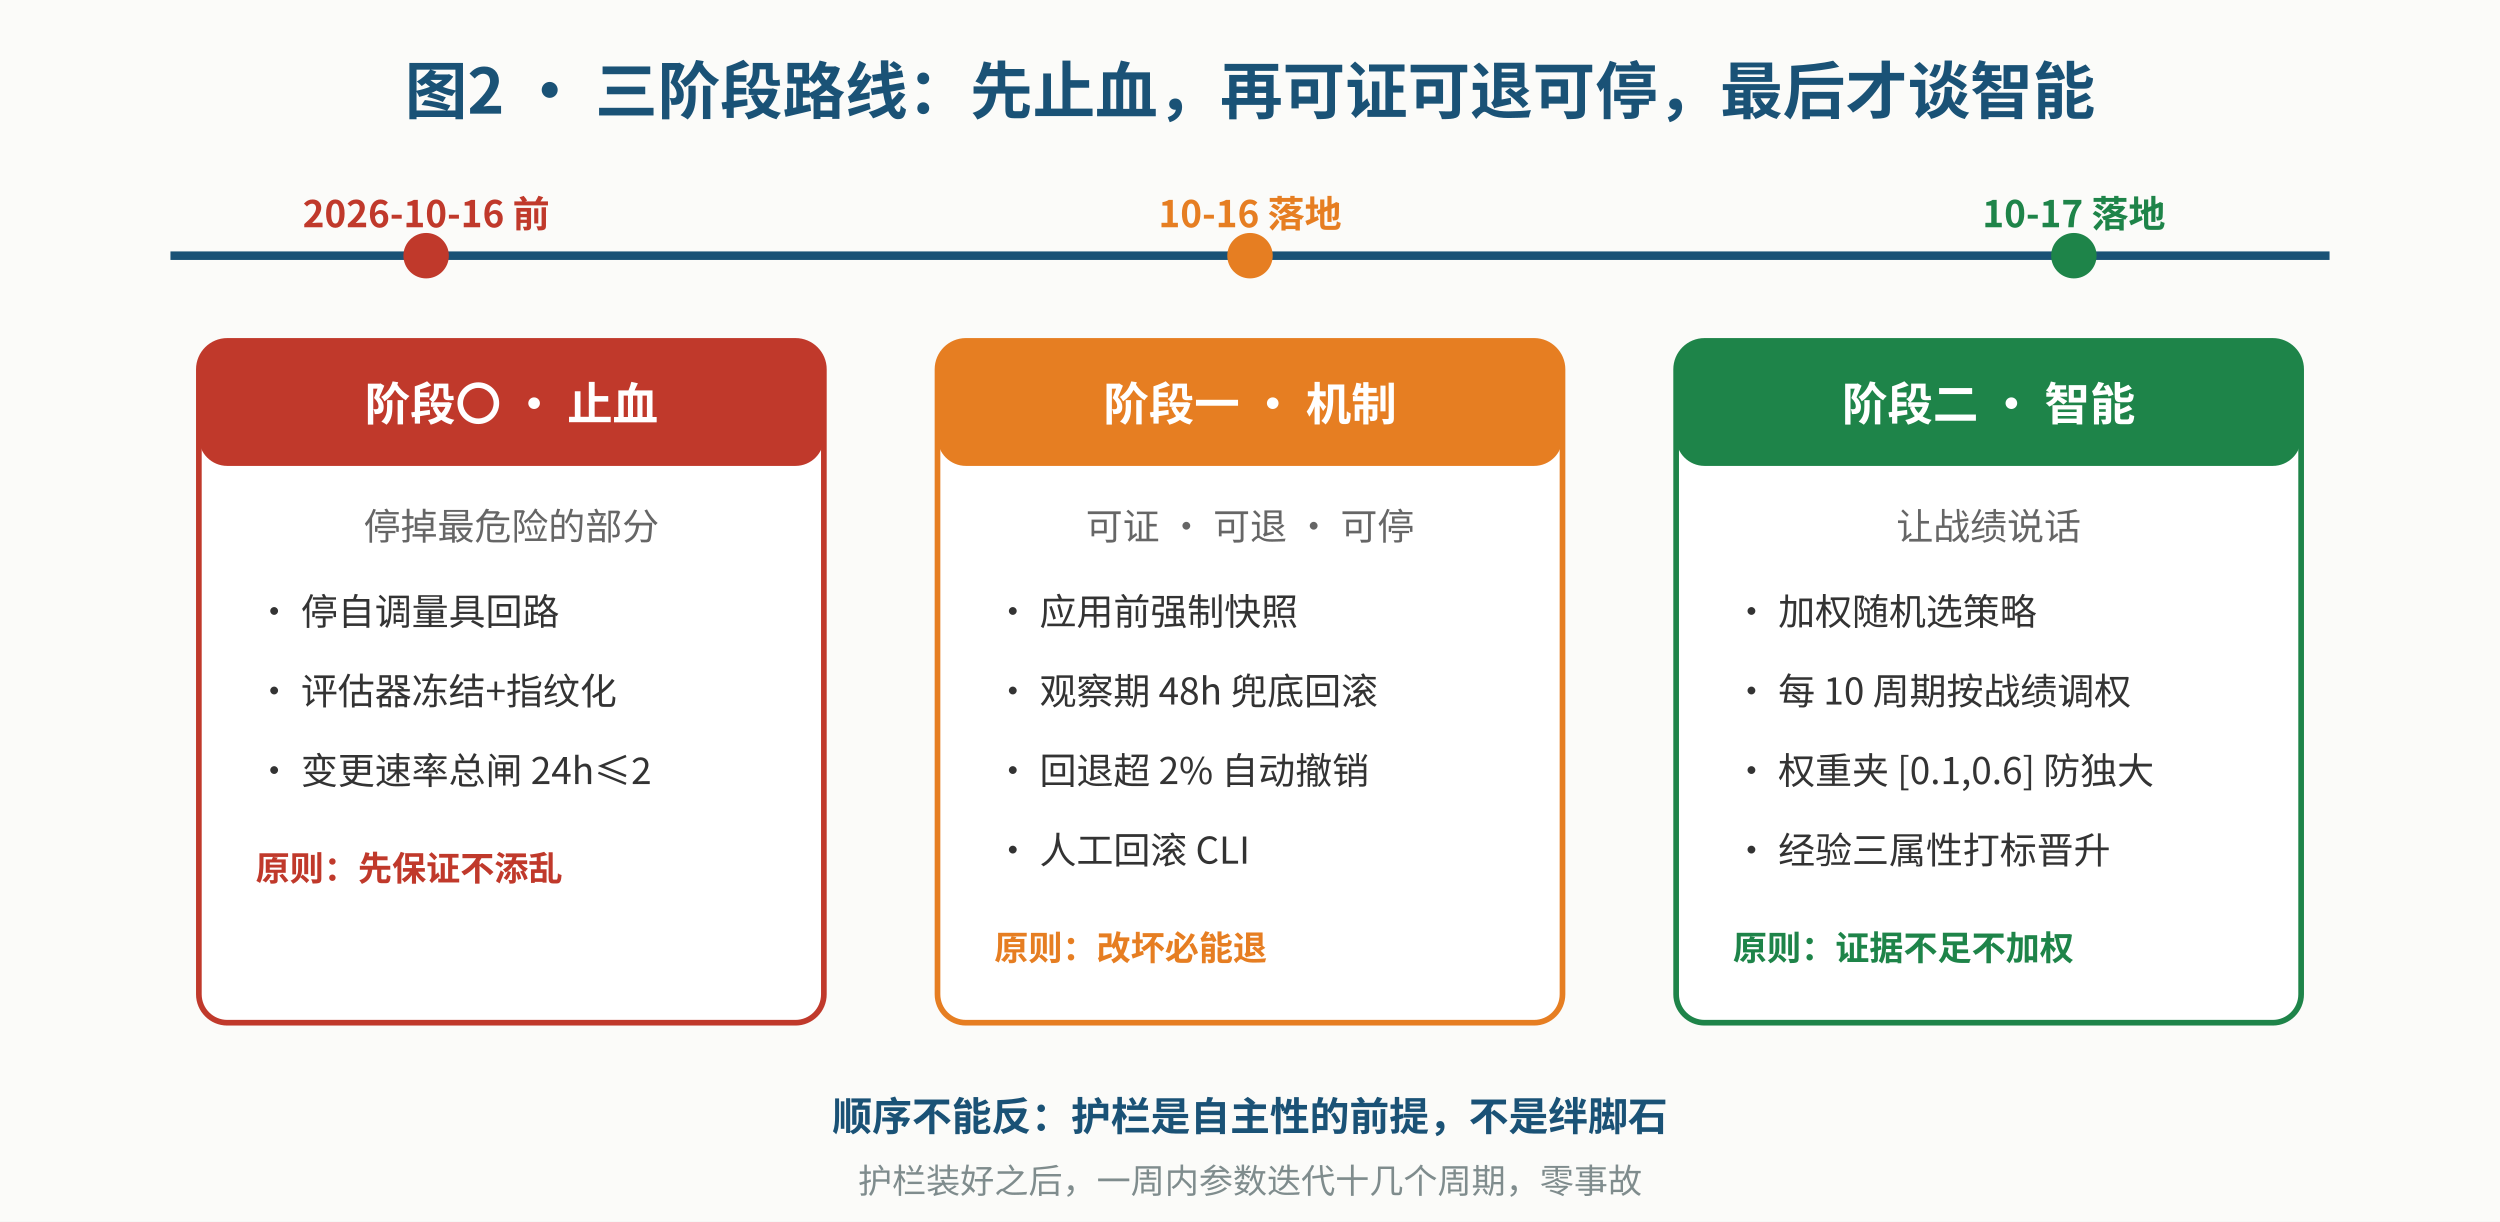
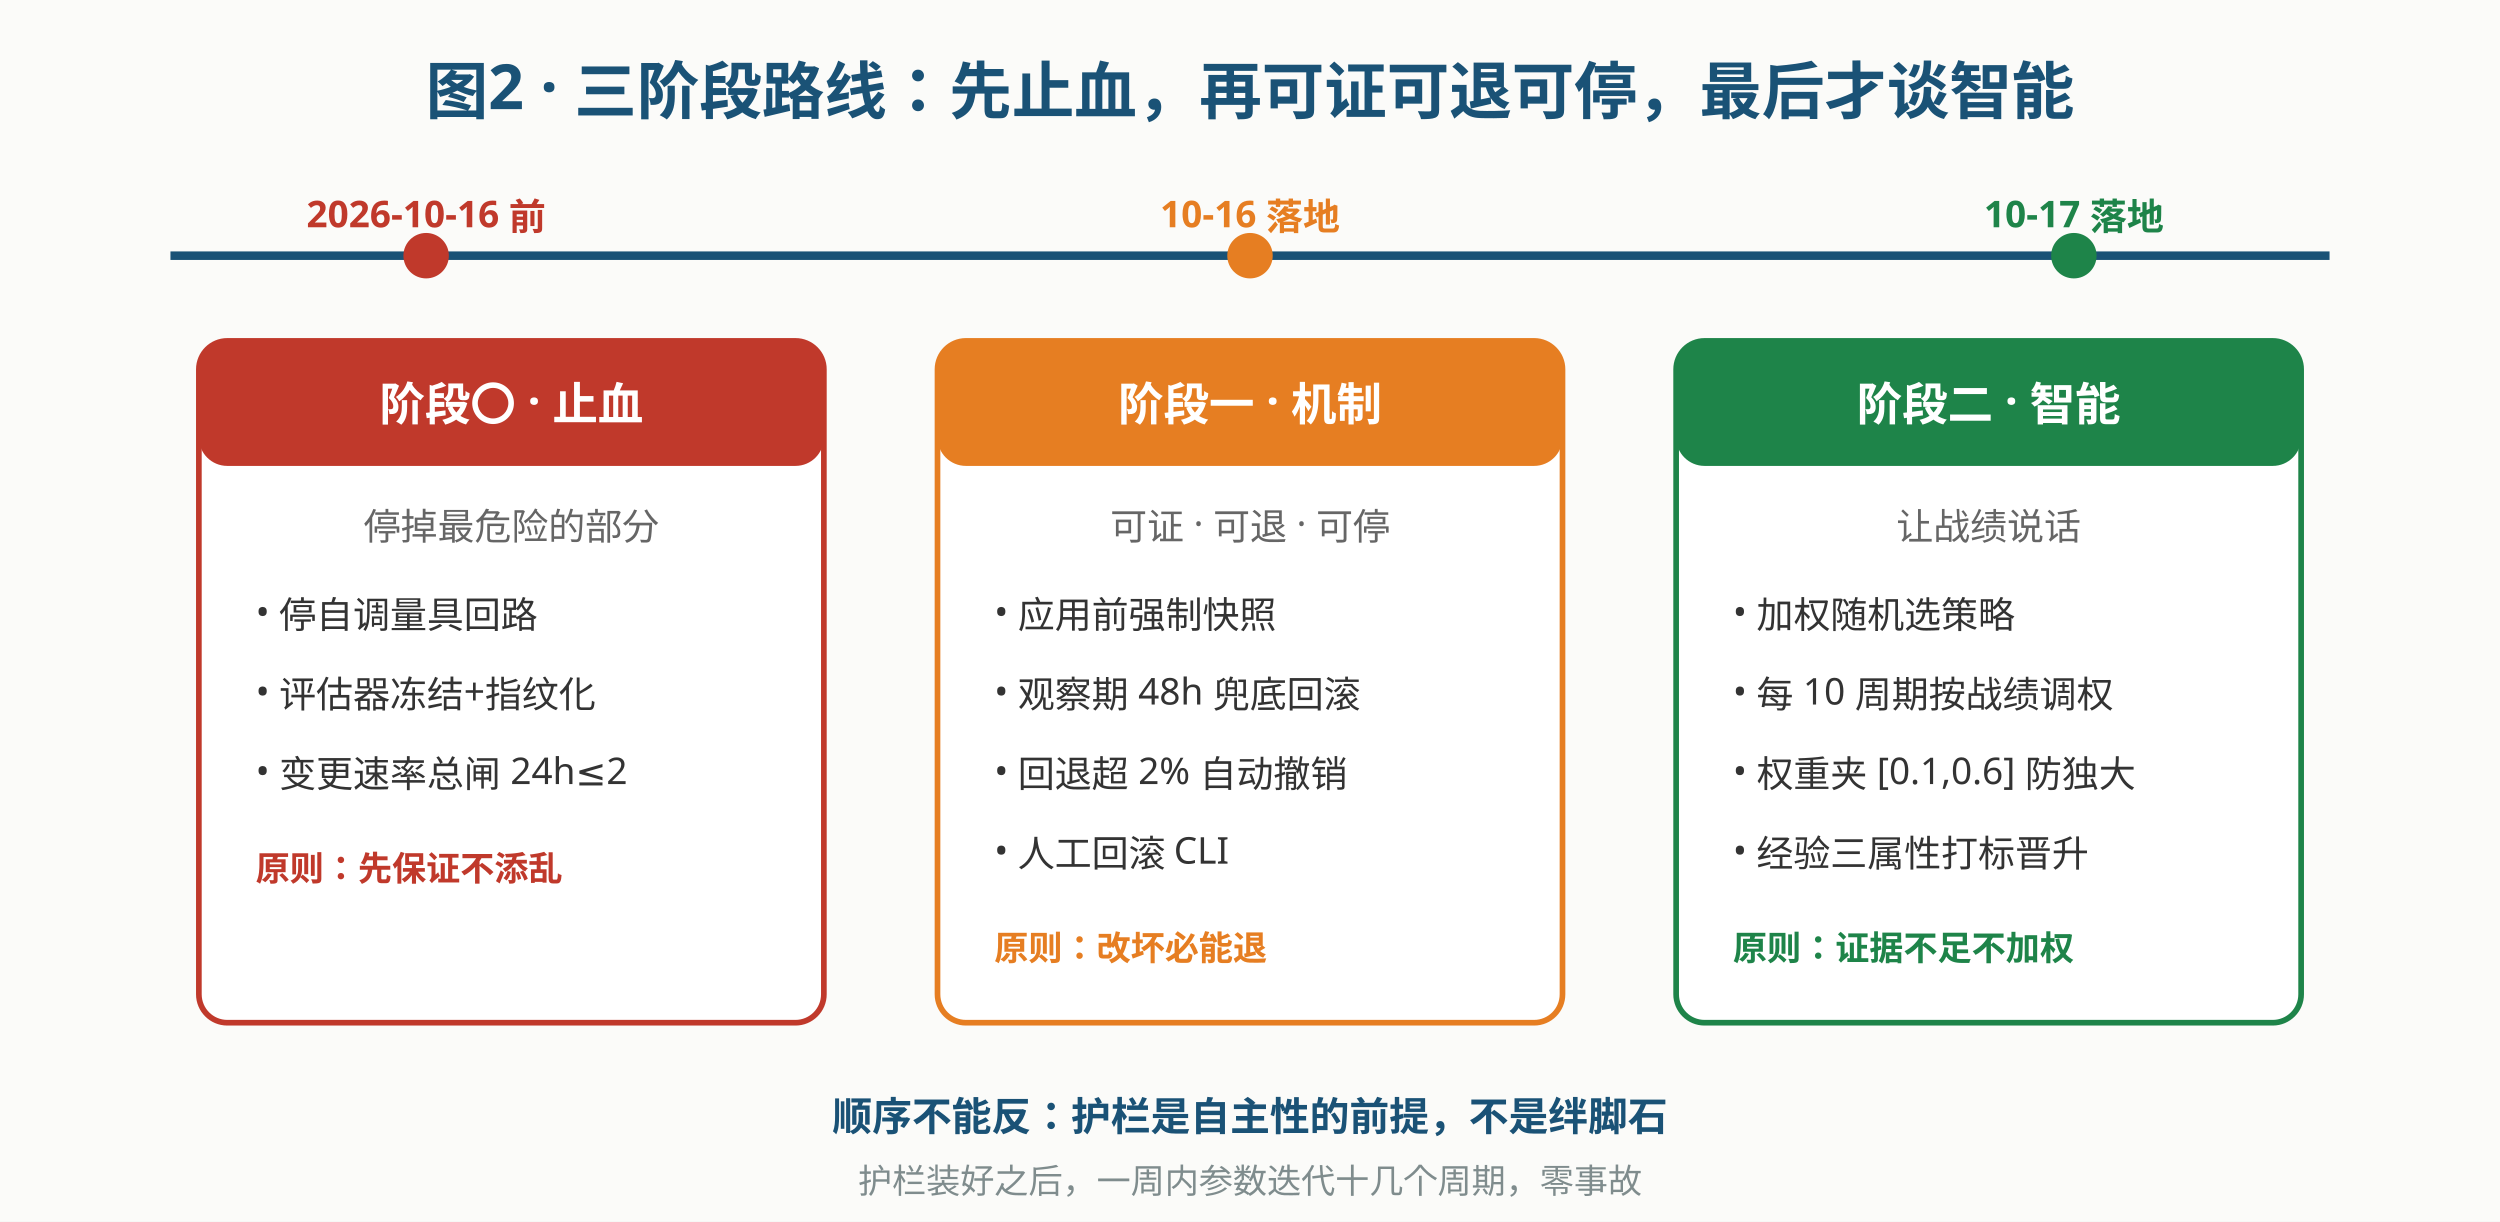
- <svg xmlns="http://www.w3.org/2000/svg" width="880" height="430" viewBox="0 0 880 430" font-family="'PingFang SC','Microsoft YaHei','Noto Sans CJK SC',sans-serif">
+ <svg xmlns="http://www.w3.org/2000/svg" width="880" height="430" viewBox="0 0 880 430" font-family="'WenQuanYi Micro Hei','WenQuanYi Zen Hei',sans-serif">
  <rect width="880" height="430" fill="#fbfbf9" />
  <text x="440" y="40" text-anchor="middle" font-size="22" font-weight="bold" fill="#1a5276">图2 · 三阶段路线：先止血，再可证可退可停，最后才谈智能</text>
  <line x1="60" y1="90" x2="820" y2="90" stroke="#1a5276" stroke-width="3" />
  <circle cx="150" cy="90" r="8" fill="#c0392b" />
  <circle cx="440" cy="90" r="8" fill="#e67e22" />
  <circle cx="730" cy="90" r="8" fill="#1e8449" />
  <g>
    <rect x="70" y="120" width="220" height="240" rx="10" fill="#fff" stroke="#c0392b" stroke-width="2" />
    <rect x="70" y="120" width="220" height="44" rx="10" fill="#c0392b" />
    <text x="180" y="148" text-anchor="middle" font-size="16" font-weight="bold" fill="#fff">阶段〇 · 止血</text>
    <text x="180" y="190" text-anchor="middle" font-size="13" fill="#666">停掉最危险的部分</text>
    <text x="90" y="220" font-size="13" fill="#333">• 停自调量具回路</text>
    <text x="90" y="248" font-size="13" fill="#333">• 评估器冻结+指纹化</text>
    <text x="90" y="276" font-size="13" fill="#333">• 变更速率总闸 24h≤2</text>
    <text x="90" y="310" font-size="12" fill="#c0392b" font-weight="bold">原则：先保证不添乱</text>
  </g>
  <g>
    <rect x="330" y="120" width="220" height="240" rx="10" fill="#fff" stroke="#e67e22" stroke-width="2" />
    <rect x="330" y="120" width="220" height="44" rx="10" fill="#e67e22" />
    <text x="440" y="148" text-anchor="middle" font-size="16" font-weight="bold" fill="#fff">阶段一 · 机制</text>
    <text x="440" y="190" text-anchor="middle" font-size="13" fill="#666">可证 · 可退 · 可停</text>
    <text x="350" y="220" font-size="13" fill="#333">• 应用前强制快照</text>
    <text x="350" y="248" font-size="13" fill="#333">• 观察期 48h 兜底回滚</text>
    <text x="350" y="276" font-size="13" fill="#333">• 回退超 2% 自动撤销</text>
    <text x="350" y="304" font-size="13" fill="#333">• 人工回滚 CLI</text>
    <text x="350" y="338" font-size="12" fill="#e67e22" font-weight="bold">原则：改坏必能退</text>
  </g>
  <g>
    <rect x="590" y="120" width="220" height="240" rx="10" fill="#fff" stroke="#1e8449" stroke-width="2" />
    <rect x="590" y="120" width="220" height="44" rx="10" fill="#1e8449" />
    <text x="700" y="148" text-anchor="middle" font-size="16" font-weight="bold" fill="#fff">阶段二 · 智能</text>
    <text x="700" y="190" text-anchor="middle" font-size="13" fill="#666">让战绩说话</text>
    <text x="610" y="220" font-size="13" fill="#333">• 加权随机选策略</text>
    <text x="610" y="248" font-size="13" fill="#333">• 每 10 周期按战绩调权</text>
    <text x="610" y="276" font-size="13" fill="#333">• 权重夹 [0.1,0.6] 防独大</text>
    <text x="610" y="304" font-size="13" fill="#333">• 经验三属性打标晋升</text>
    <text x="610" y="338" font-size="12" fill="#1e8449" font-weight="bold">原则：证据不足不加权</text>
  </g>
  <text x="150" y="80" text-anchor="middle" font-size="13" fill="#c0392b" font-weight="bold">2026-10-16 前</text>
  <text x="440" y="80" text-anchor="middle" font-size="13" fill="#e67e22" font-weight="bold">10-16 落地</text>
  <text x="730" y="80" text-anchor="middle" font-size="13" fill="#1e8449" font-weight="bold">10-17 落地</text>
  <text x="440" y="398" text-anchor="middle" font-size="14" fill="#1a5276" font-weight="bold">顺序不能反：护栏是自主性的前提，不是绊脚石</text>
  <text x="440" y="420" text-anchor="middle" font-size="12" fill="#7f8c8d">护栏装好之后，一周内参数迭代十几个周期，零事故</text>
</svg>
